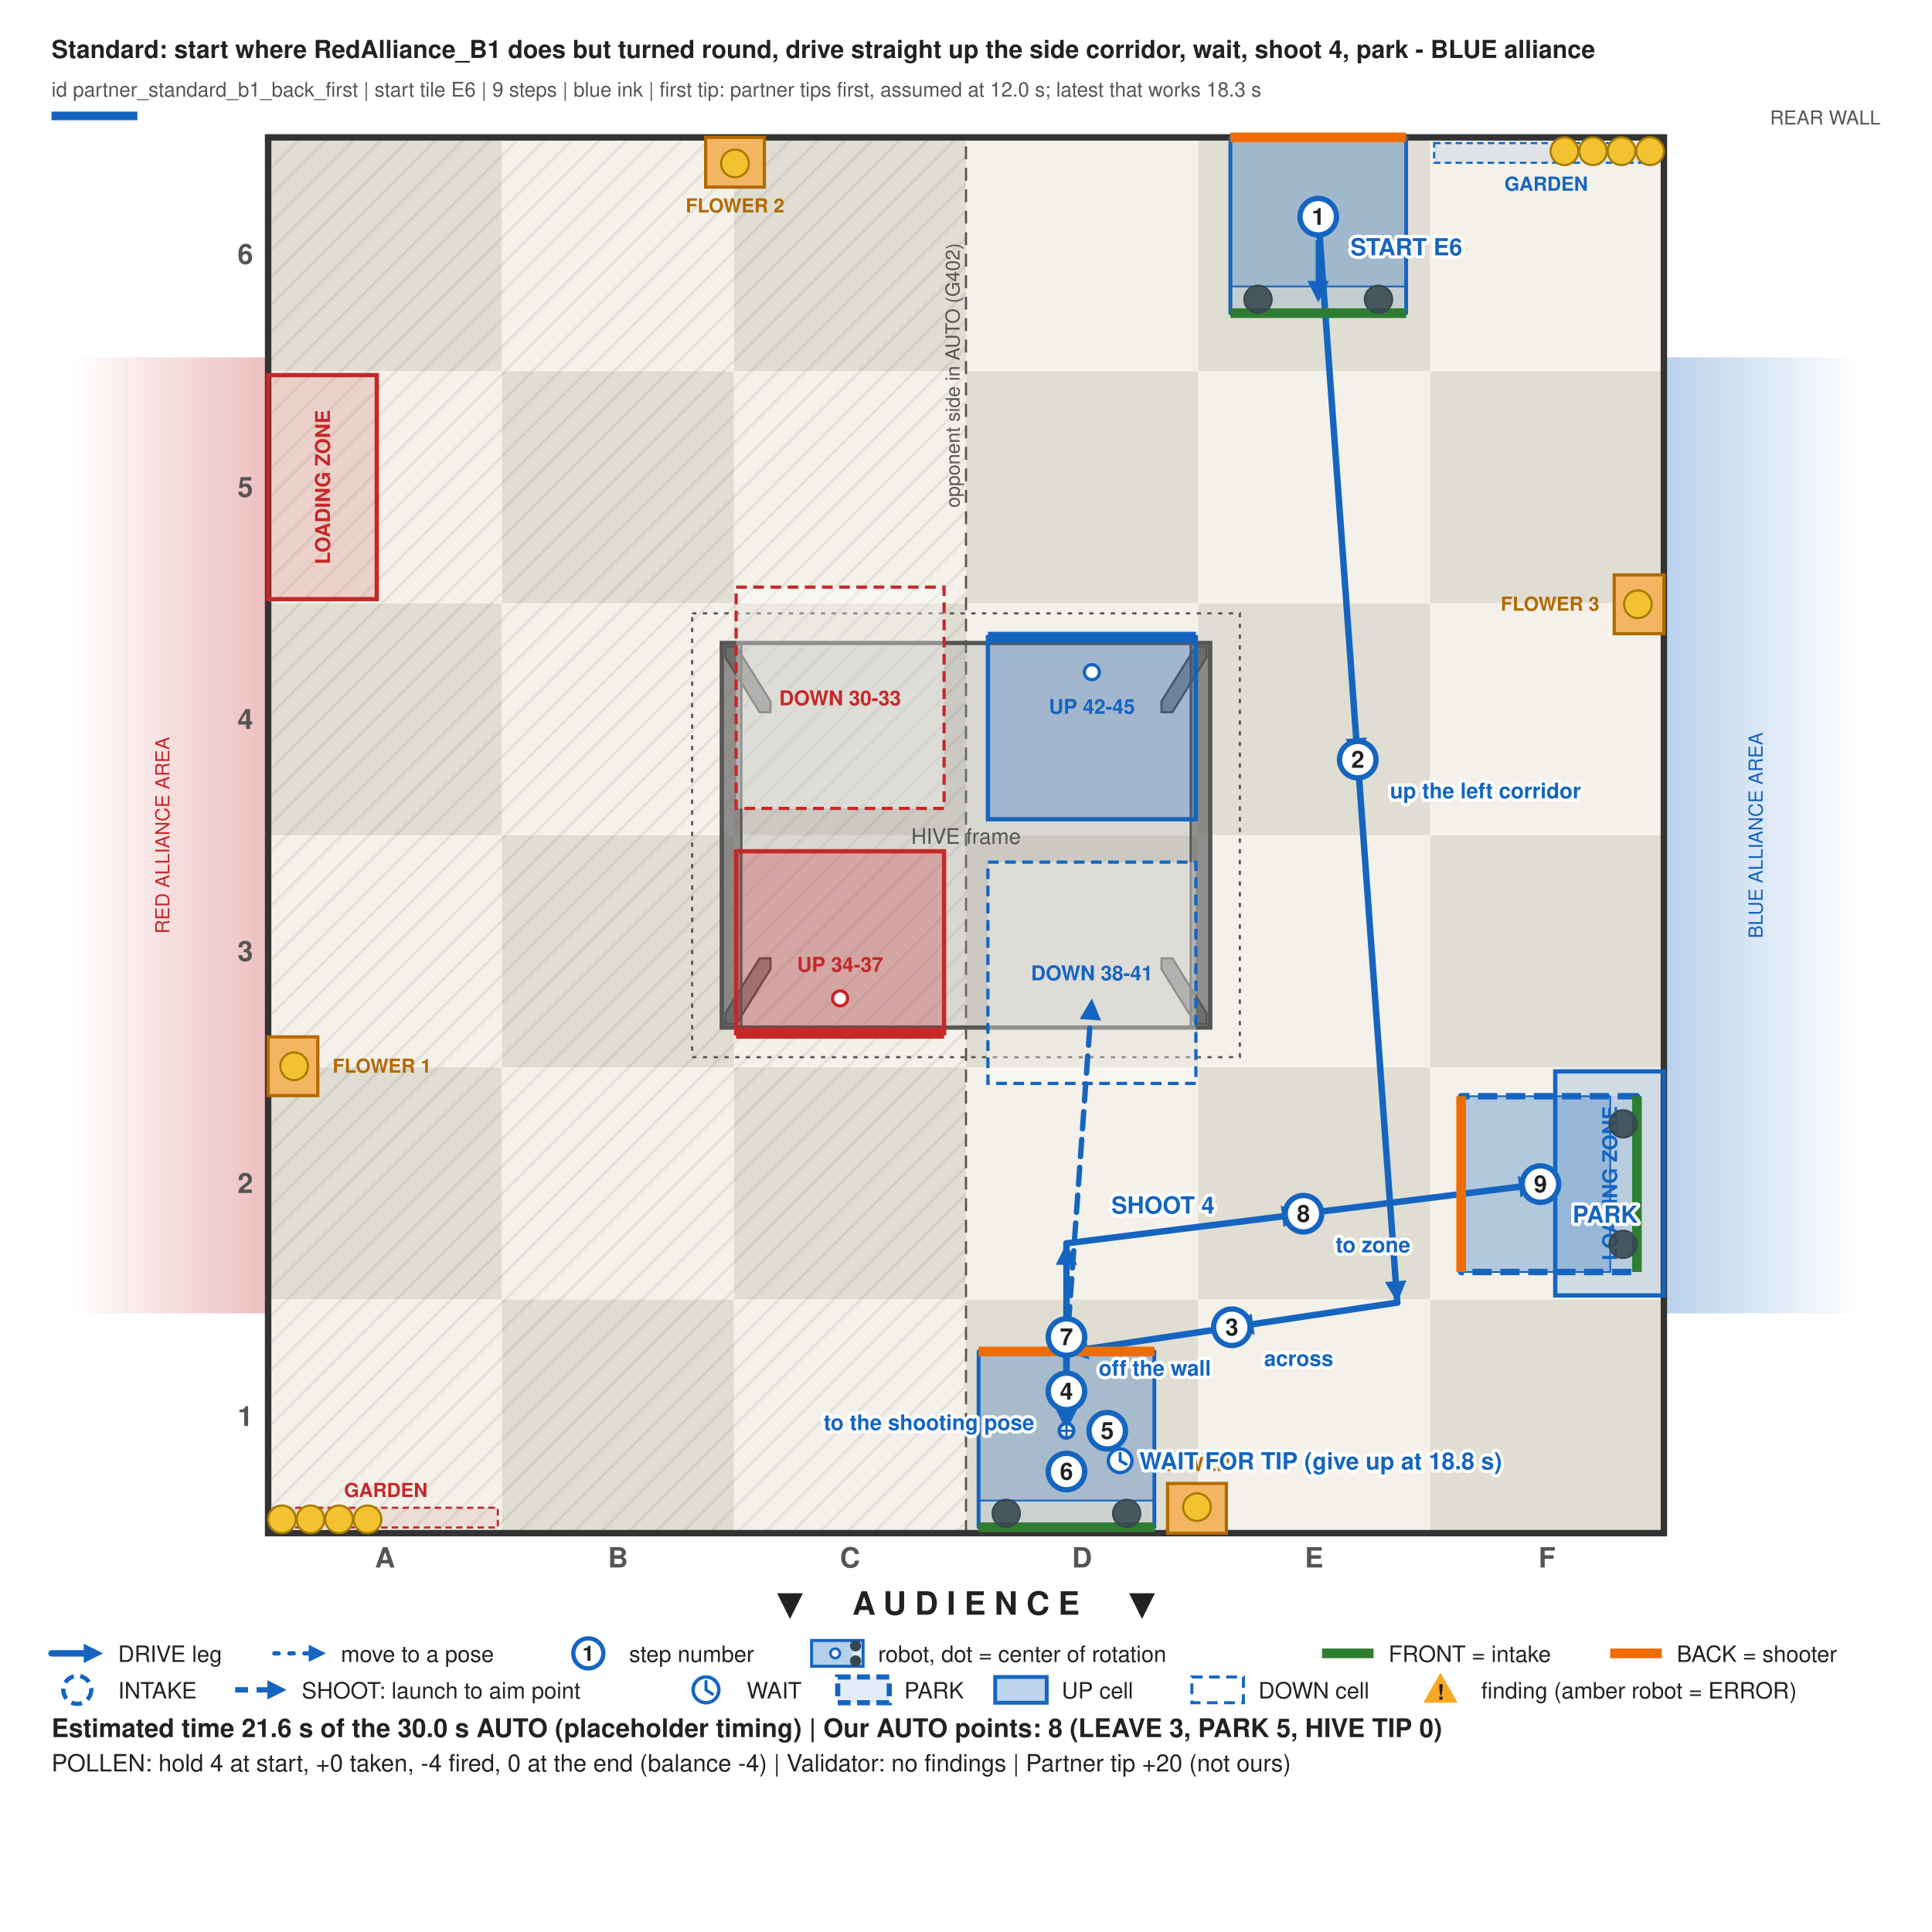
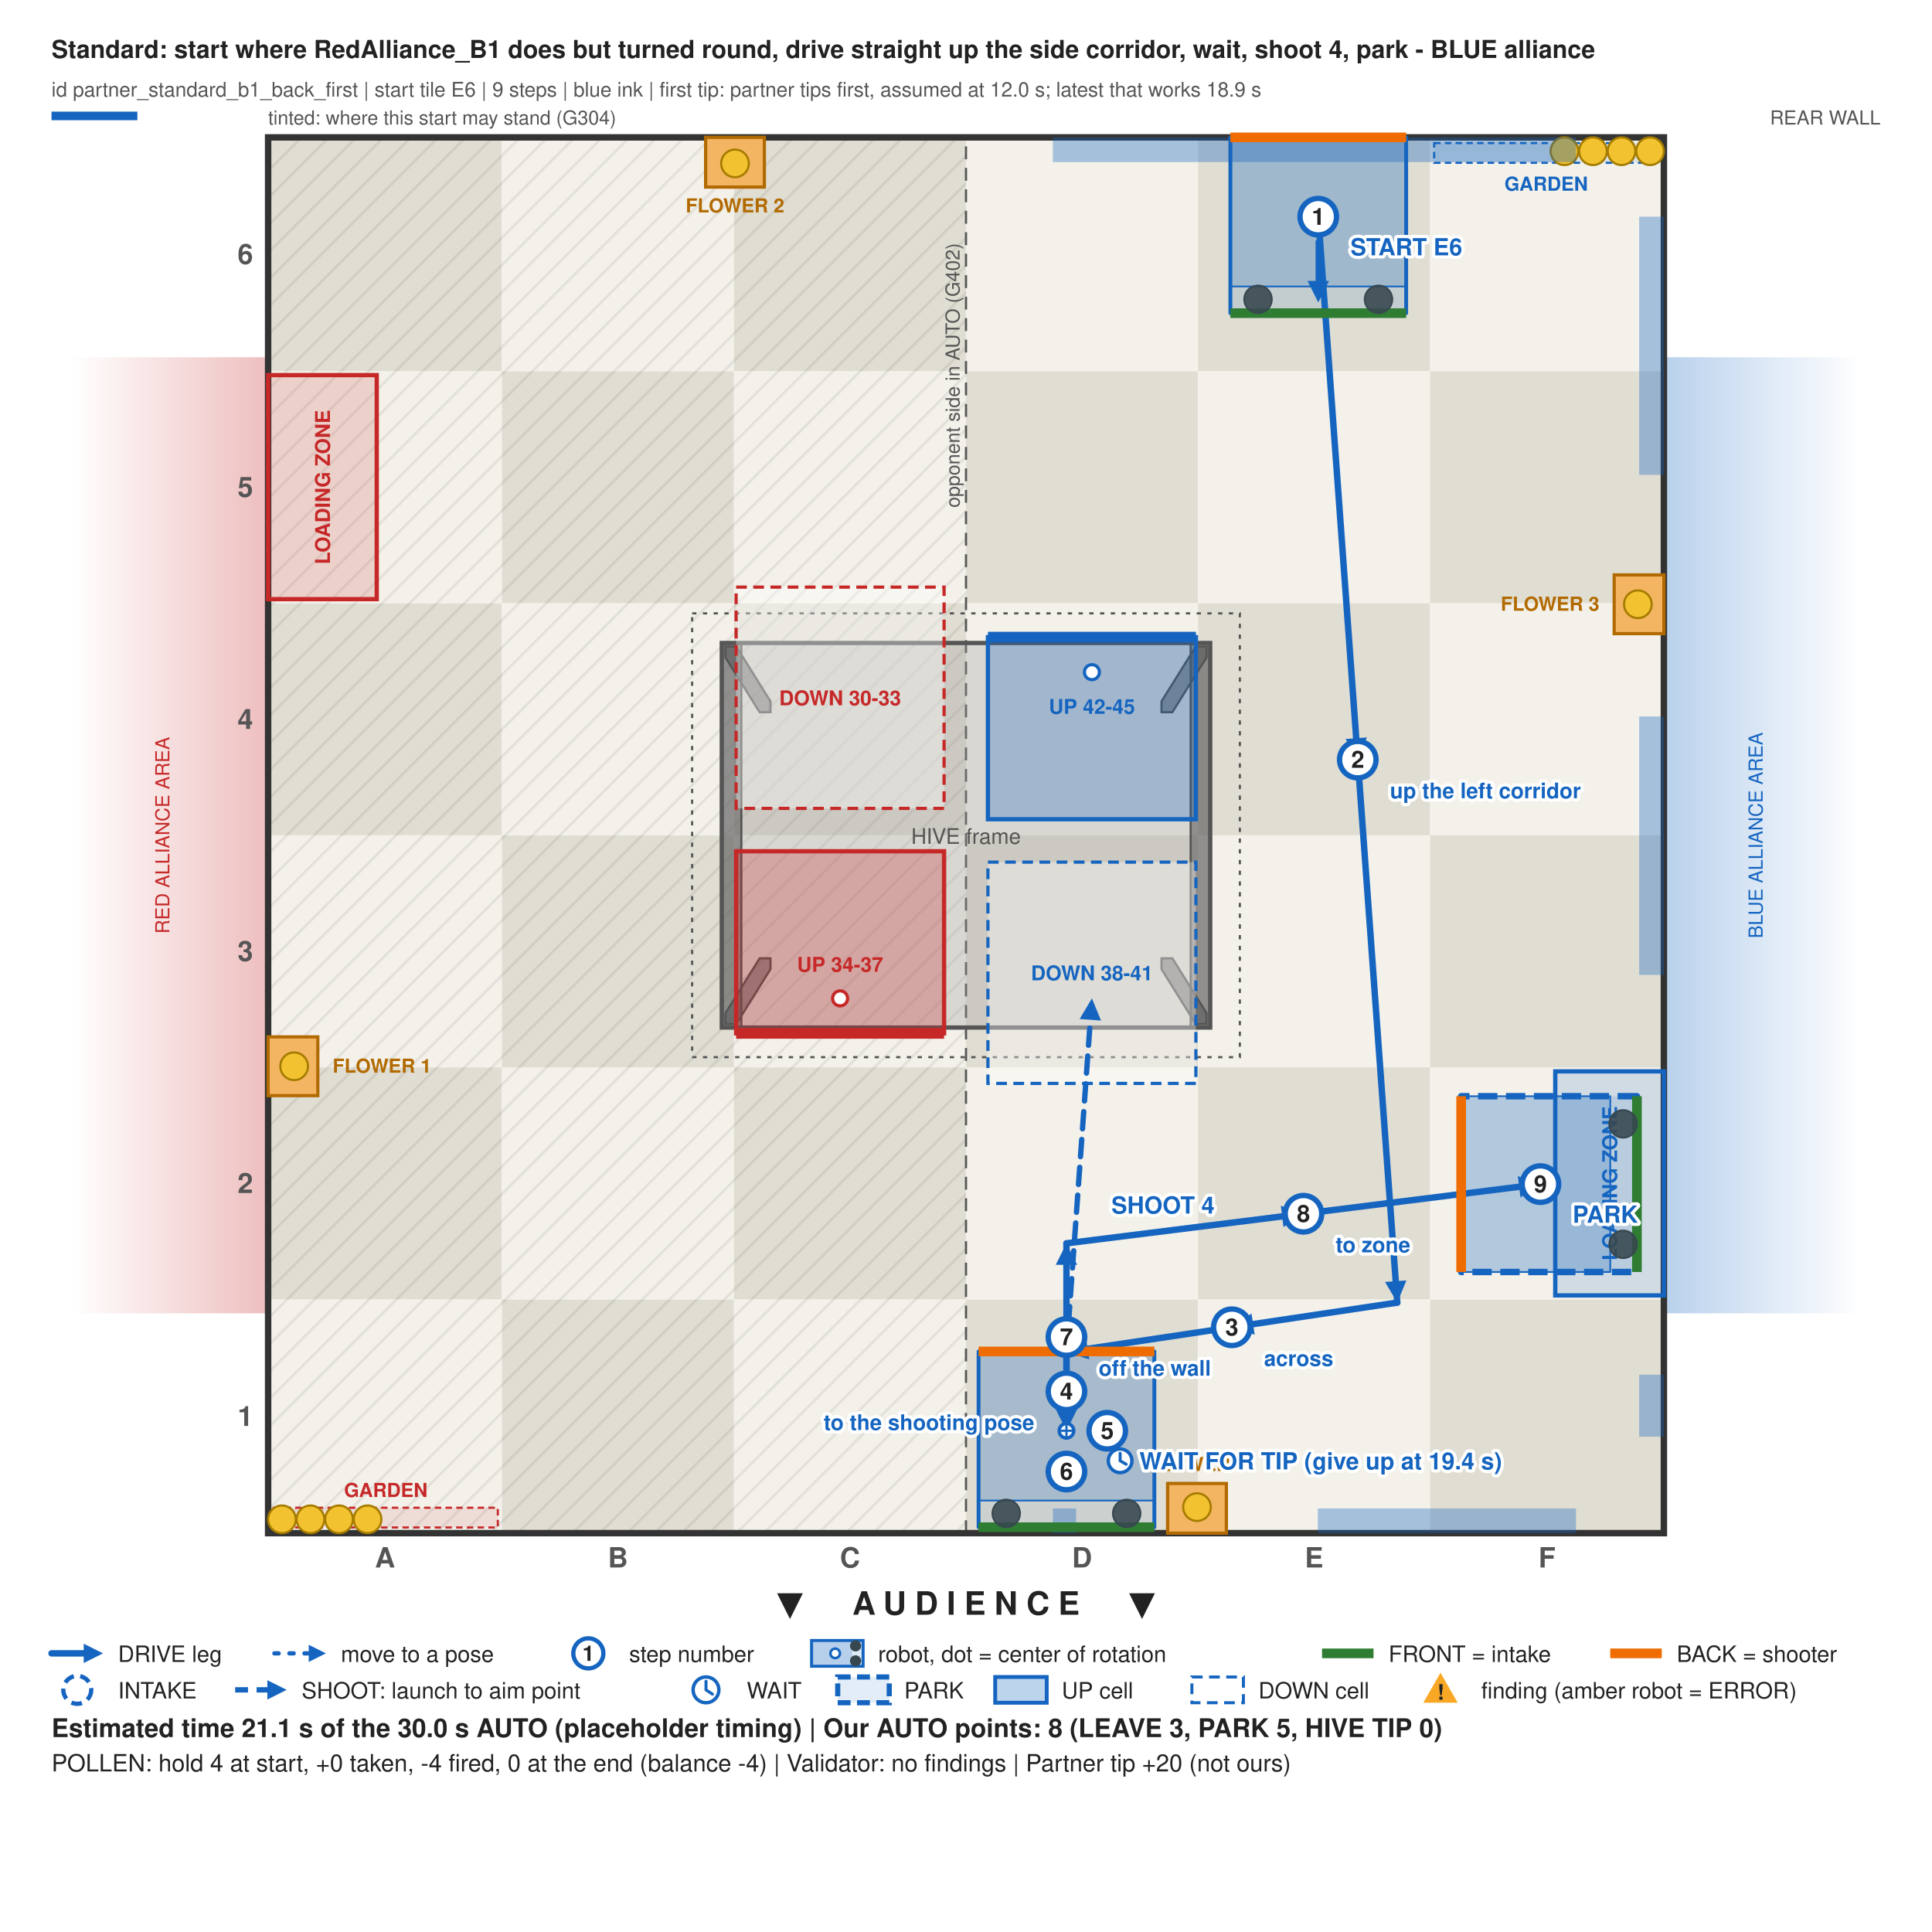
<svg xmlns="http://www.w3.org/2000/svg" viewBox="0 0 900 900" width="900" height="900" role="img" aria-labelledby="svg-title svg-desc" font-family="Helvetica, Arial, sans-serif">
  <defs>
    <linearGradient id="area-red" x1="1" y1="0" x2="0" y2="0">
      <stop offset="0" stop-color="#c62828" stop-opacity="0.30" />
      <stop offset="1" stop-color="#c62828" stop-opacity="0" />
    </linearGradient>
    <linearGradient id="area-blue" x1="0" y1="0" x2="1" y2="0">
      <stop offset="0" stop-color="#1565c0" stop-opacity="0.30" />
      <stop offset="1" stop-color="#1565c0" stop-opacity="0" />
    </linearGradient>
    <pattern id="opponent-hatch" width="9" height="9" patternUnits="userSpaceOnUse" patternTransform="rotate(45)">
      <line x1="0" y1="0" x2="0" y2="9" stroke="#000000" stroke-opacity="0.07" stroke-width="2.5" />
    </pattern>
  </defs>
  <rect id="background" x="0" y="0" width="900" height="900" fill="#ffffff" />
  <text id="title" x="24" y="27" font-size="11.53" font-weight="bold" fill="#222222">Standard: start where RedAlliance_B1 does but turned round, drive straight up the side corridor, wait, shoot 4, park - BLUE alliance</text>
-   <text id="subtitle" x="24" y="45" font-size="9.4" fill="#555555">id partner_standard_b1_back_first  |  start tile E6  |  9 steps  |  blue ink  |  first tip: partner tips first, assumed at 12.0 s; latest that works 18.3 s</text>
+   <text id="subtitle" x="24" y="45" font-size="9.4" fill="#555555">id partner_standard_b1_back_first  |  start tile E6  |  9 steps  |  blue ink  |  first tip: partner tips first, assumed at 12.0 s; latest that works 18.9 s</text>
  <rect x="24" y="52" width="40" height="4" fill="#1565c0" />
  <g id="field">
    <rect class="alliance-area" data-alliance="RED" x="32.9" y="166.43" width="92" height="445.37" fill="url(#area-red)" />
    <rect class="alliance-area" data-alliance="BLUE" x="775.1" y="166.43" width="92" height="445.37" fill="url(#area-blue)" />
    <text x="78.9" y="389.12" font-size="9" fill="#c62828" text-anchor="middle" transform="rotate(-90 78.9 389.12)">RED ALLIANCE AREA</text>
    <text x="821.1" y="389.12" font-size="9" fill="#1565c0" text-anchor="middle" transform="rotate(-90 821.1 389.12)">BLUE ALLIANCE AREA</text>
    <rect class="tile" data-tile="A1" x="124.9" y="605.3" width="108.9" height="108.9" fill="#f3f1ea" />
    <rect class="tile" data-tile="A2" x="124.9" y="497.2" width="108.9" height="108.1" fill="#e0ddd2" />
    <rect class="tile" data-tile="A3" x="124.9" y="389.1" width="108.9" height="108.1" fill="#f3f1ea" />
    <rect class="tile" data-tile="A4" x="124.9" y="281" width="108.9" height="108.1" fill="#e0ddd2" />
    <rect class="tile" data-tile="A5" x="124.9" y="172.9" width="108.9" height="108.1" fill="#f3f1ea" />
    <rect class="tile" data-tile="A6" x="124.9" y="64" width="108.9" height="108.9" fill="#e0ddd2" />
    <rect class="tile" data-tile="B1" x="233.8" y="605.3" width="108.1" height="108.9" fill="#e0ddd2" />
    <rect class="tile" data-tile="B2" x="233.8" y="497.2" width="108.1" height="108.1" fill="#f3f1ea" />
    <rect class="tile" data-tile="B3" x="233.8" y="389.1" width="108.1" height="108.1" fill="#e0ddd2" />
    <rect class="tile" data-tile="B4" x="233.8" y="281" width="108.1" height="108.1" fill="#f3f1ea" />
    <rect class="tile" data-tile="B5" x="233.8" y="172.9" width="108.1" height="108.1" fill="#e0ddd2" />
    <rect class="tile" data-tile="B6" x="233.8" y="64" width="108.1" height="108.9" fill="#f3f1ea" />
    <rect class="tile" data-tile="C1" x="341.9" y="605.3" width="108.1" height="108.9" fill="#f3f1ea" />
    <rect class="tile" data-tile="C2" x="341.9" y="497.2" width="108.1" height="108.1" fill="#e0ddd2" />
    <rect class="tile" data-tile="C3" x="341.9" y="389.1" width="108.1" height="108.1" fill="#f3f1ea" />
    <rect class="tile" data-tile="C4" x="341.9" y="281" width="108.1" height="108.1" fill="#e0ddd2" />
    <rect class="tile" data-tile="C5" x="341.9" y="172.9" width="108.1" height="108.1" fill="#f3f1ea" />
    <rect class="tile" data-tile="C6" x="341.9" y="64" width="108.1" height="108.9" fill="#e0ddd2" />
    <rect class="tile" data-tile="D1" x="450" y="605.3" width="108.1" height="108.9" fill="#e0ddd2" />
    <rect class="tile" data-tile="D2" x="450" y="497.2" width="108.1" height="108.1" fill="#f3f1ea" />
    <rect class="tile" data-tile="D3" x="450" y="389.1" width="108.1" height="108.1" fill="#e0ddd2" />
    <rect class="tile" data-tile="D4" x="450" y="281" width="108.1" height="108.1" fill="#f3f1ea" />
    <rect class="tile" data-tile="D5" x="450" y="172.9" width="108.1" height="108.1" fill="#e0ddd2" />
    <rect class="tile" data-tile="D6" x="450" y="64" width="108.1" height="108.9" fill="#f3f1ea" />
    <rect class="tile" data-tile="E1" x="558.1" y="605.3" width="108.1" height="108.9" fill="#f3f1ea" />
    <rect class="tile" data-tile="E2" x="558.1" y="497.2" width="108.1" height="108.1" fill="#e0ddd2" />
    <rect class="tile" data-tile="E3" x="558.1" y="389.1" width="108.1" height="108.1" fill="#f3f1ea" />
    <rect class="tile" data-tile="E4" x="558.1" y="281" width="108.1" height="108.1" fill="#e0ddd2" />
    <rect class="tile" data-tile="E5" x="558.1" y="172.9" width="108.1" height="108.1" fill="#f3f1ea" />
    <rect class="tile" data-tile="E6" x="558.1" y="64" width="108.1" height="108.9" fill="#e0ddd2" />
    <rect class="tile" data-tile="F1" x="666.2" y="605.3" width="108.9" height="108.9" fill="#e0ddd2" />
    <rect class="tile" data-tile="F2" x="666.2" y="497.2" width="108.9" height="108.1" fill="#f3f1ea" />
    <rect class="tile" data-tile="F3" x="666.2" y="389.1" width="108.9" height="108.1" fill="#e0ddd2" />
    <rect class="tile" data-tile="F4" x="666.2" y="281" width="108.9" height="108.1" fill="#f3f1ea" />
    <rect class="tile" data-tile="F5" x="666.2" y="172.9" width="108.9" height="108.1" fill="#e0ddd2" />
    <rect class="tile" data-tile="F6" x="666.2" y="64" width="108.9" height="108.9" fill="#f3f1ea" />
    <rect id="opponent-side" x="124.9" y="64" width="325.1" height="650.2" fill="url(#opponent-hatch)" />
    <line id="side-line" x1="450" y1="714.2" x2="450" y2="64" stroke="#555555" stroke-width="1" stroke-dasharray="6 4" />
    <text id="opponent-label" x="447" y="174.86" font-size="9" fill="#555555" text-anchor="middle" transform="rotate(-90 447 174.86)">opponent side in AUTO (G402)</text>
    <text class="tile-label" x="179.35" y="730.2" font-size="13" font-weight="bold" text-anchor="middle" fill="#555555">A</text>
    <text class="tile-label" x="287.85" y="730.2" font-size="13" font-weight="bold" text-anchor="middle" fill="#555555">B</text>
    <text class="tile-label" x="395.95" y="730.2" font-size="13" font-weight="bold" text-anchor="middle" fill="#555555">C</text>
    <text class="tile-label" x="504.05" y="730.2" font-size="13" font-weight="bold" text-anchor="middle" fill="#555555">D</text>
    <text class="tile-label" x="612.15" y="730.2" font-size="13" font-weight="bold" text-anchor="middle" fill="#555555">E</text>
    <text class="tile-label" x="720.65" y="730.2" font-size="13" font-weight="bold" text-anchor="middle" fill="#555555">F</text>
    <text class="tile-label" x="117.9" y="664.25" font-size="13" font-weight="bold" text-anchor="end" fill="#555555">1</text>
    <text class="tile-label" x="117.9" y="555.75" font-size="13" font-weight="bold" text-anchor="end" fill="#555555">2</text>
    <text class="tile-label" x="117.9" y="447.65" font-size="13" font-weight="bold" text-anchor="end" fill="#555555">3</text>
    <text class="tile-label" x="117.9" y="339.55" font-size="13" font-weight="bold" text-anchor="end" fill="#555555">4</text>
    <text class="tile-label" x="117.9" y="231.45" font-size="13" font-weight="bold" text-anchor="end" fill="#555555">5</text>
    <text class="tile-label" x="117.9" y="122.95" font-size="13" font-weight="bold" text-anchor="end" fill="#555555">6</text>
    <rect id="field-border" x="124.9" y="64" width="650.2" height="650.2" fill="none" stroke="#333333" stroke-width="3" />
  </g>
  <g id="structures">
    <rect id="hive-frame" x="336.23" y="299.53" width="227.54" height="179.14" fill="#9a9a9a" fill-opacity="0.30" stroke="#555555" stroke-width="2" />
    <rect id="hive-keepout" x="322.43" y="285.73" width="255.14" height="206.74" fill="none" stroke="#555555" stroke-width="1" stroke-dasharray="2 3" />
    <g id="hive-solid">
      <polygon class="hive-foot" points="336.23,478.67 345.35,478.67 345.35,299.53 336.23,299.53" fill="#555555" fill-opacity="0.55" stroke="#555555" stroke-width="1" />
      <polygon class="hive-foot" points="554.65,478.67 563.77,478.67 563.77,299.53 554.65,299.53" fill="#555555" fill-opacity="0.55" stroke="#555555" stroke-width="1" />
      <polygon class="hive-foot" points="337.94,477.01 343,477.01 358.92,451.48 358.92,446.42 353.86,446.42 337.94,471.95" fill="#555555" fill-opacity="0.55" stroke="#555555" stroke-width="1" />
      <polygon class="hive-foot" points="337.94,306.25 353.86,331.78 358.92,331.78 358.92,326.72 343,301.19 337.94,301.19" fill="#555555" fill-opacity="0.55" stroke="#555555" stroke-width="1" />
      <polygon class="hive-foot" points="541.08,451.48 557,477.01 562.06,477.01 562.06,471.95 546.14,446.42 541.08,446.42" fill="#555555" fill-opacity="0.55" stroke="#555555" stroke-width="1" />
      <polygon class="hive-foot" points="541.08,331.78 546.14,331.78 562.06,306.25 562.06,301.19 557,301.19 541.08,326.72" fill="#555555" fill-opacity="0.55" stroke="#555555" stroke-width="1" />
    </g>
    <text x="450" y="393.1" font-size="10" fill="#555555" text-anchor="middle">HIVE frame</text>
    <g class="hive" data-alliance="RED">
      <g class="cell cell-down" data-alliance="RED" data-side="REAR">
        <rect x="342.91" y="273.5" width="96.88" height="103.09" fill="#ffffff" fill-opacity="0.35" stroke="#c62828" stroke-width="1.5" stroke-dasharray="5 3" />
        <text x="391.35" y="328.55" font-size="9.5" font-weight="bold" fill="#c62828" text-anchor="middle">DOWN 30-33</text>
      </g>
      <g class="cell cell-up" data-alliance="RED" data-side="AUDIENCE">
        <rect x="342.91" y="396.55" width="96.88" height="84.82" fill="#c62828" fill-opacity="0.28" stroke="#c62828" stroke-width="2" />
        <line class="cell-opening" x1="342.91" y1="481.38" x2="439.79" y2="481.38" stroke="#c62828" stroke-width="5" />
        <circle class="aim-point" cx="391.35" cy="465.08" r="3.5" fill="#ffffff" stroke="#c62828" stroke-width="1.5" />
        <text x="391.35" y="452.68" font-size="9.5" font-weight="bold" fill="#c62828" text-anchor="middle">UP 34-37</text>
      </g>
    </g>
    <g class="hive" data-alliance="BLUE">
      <g class="cell cell-down" data-alliance="BLUE" data-side="AUDIENCE">
        <rect x="460.21" y="401.61" width="96.88" height="103.09" fill="#ffffff" fill-opacity="0.35" stroke="#1565c0" stroke-width="1.5" stroke-dasharray="5 3" />
        <text x="508.65" y="456.66" font-size="9.5" font-weight="bold" fill="#1565c0" text-anchor="middle">DOWN 38-41</text>
      </g>
      <g class="cell cell-up" data-alliance="BLUE" data-side="REAR">
        <rect x="460.21" y="296.82" width="96.88" height="84.82" fill="#1565c0" fill-opacity="0.28" stroke="#1565c0" stroke-width="2" />
        <line class="cell-opening" x1="460.21" y1="296.82" x2="557.09" y2="296.82" stroke="#1565c0" stroke-width="5" />
        <circle class="aim-point" cx="508.65" cy="313.12" r="3.5" fill="#ffffff" stroke="#1565c0" stroke-width="1.5" />
        <text x="508.65" y="332.52" font-size="9.5" font-weight="bold" fill="#1565c0" text-anchor="middle">UP 42-45</text>
      </g>
    </g>
    <g class="flower" data-flower="1">
      <rect x="124.9" y="483.02" width="23.15" height="27.37" fill="#f3b562" stroke="#b26a00" stroke-width="1.5" />
      <circle cx="137.02" cy="496.71" r="6.44" fill="#f2c230" stroke="#a67c00" stroke-width="1" />
      <text x="154.95" y="499.71" font-size="9" fill="#b26a00" font-weight="bold" text-anchor="start">FLOWER 1</text>
    </g>
    <g class="flower" data-flower="2">
      <rect x="328.71" y="64" width="27.37" height="23.15" fill="#f3b562" stroke="#b26a00" stroke-width="1.5" />
      <circle cx="342.39" cy="76.12" r="6.44" fill="#f2c230" stroke="#a67c00" stroke-width="1" />
      <text x="342.39" y="98.95" font-size="9" fill="#b26a00" font-weight="bold" text-anchor="middle">FLOWER 2</text>
    </g>
    <g class="flower" data-flower="3">
      <rect x="751.95" y="267.81" width="23.15" height="27.37" fill="#f3b562" stroke="#b26a00" stroke-width="1.5" />
      <circle cx="762.98" cy="281.49" r="6.44" fill="#f2c230" stroke="#a67c00" stroke-width="1" />
      <text x="745.05" y="284.49" font-size="9" fill="#b26a00" font-weight="bold" text-anchor="end">FLOWER 3</text>
    </g>
    <g class="flower" data-flower="4">
      <rect x="543.92" y="691.05" width="27.37" height="23.15" fill="#f3b562" stroke="#b26a00" stroke-width="1.5" />
      <circle cx="557.61" cy="702.08" r="6.44" fill="#f2c230" stroke="#a67c00" stroke-width="1" />
      <text x="557.61" y="685.25" font-size="9" fill="#b26a00" font-weight="bold" text-anchor="middle">FLOWER 4</text>
    </g>
    <g class="garden" data-alliance="RED">
      <rect x="127.54" y="702.36" width="104.37" height="9.2" fill="#c62828" fill-opacity="0.10" stroke="#c62828" stroke-width="1" stroke-dasharray="3 2" />
      <circle class="pollen" cx="131.34" cy="707.76" r="6.44" fill="#f2c230" stroke="#a67c00" stroke-width="1" />
      <circle class="pollen" cx="144.63" cy="707.76" r="6.44" fill="#f2c230" stroke="#a67c00" stroke-width="1" />
      <circle class="pollen" cx="157.93" cy="707.76" r="6.44" fill="#f2c230" stroke="#a67c00" stroke-width="1" />
      <circle class="pollen" cx="171.22" cy="707.76" r="6.44" fill="#f2c230" stroke="#a67c00" stroke-width="1" />
      <text x="179.73" y="697.36" font-size="9" fill="#c62828" text-anchor="middle" font-weight="bold">GARDEN</text>
    </g>
    <g class="loading-zone" data-alliance="RED">
      <rect x="124.9" y="174.74" width="50.6" height="104.37" fill="#c62828" fill-opacity="0.16" stroke="#c62828" stroke-width="2" />
      <text x="150.2" y="230.43" font-size="9.5" font-weight="bold" fill="#c62828" text-anchor="middle" transform="rotate(-90 150.2 226.93)">LOADING ZONE</text>
    </g>
    <g class="garden" data-alliance="BLUE">
      <rect x="668.09" y="66.64" width="104.37" height="9.2" fill="#1565c0" fill-opacity="0.10" stroke="#1565c0" stroke-width="1" stroke-dasharray="3 2" />
      <circle class="pollen" cx="768.66" cy="70.44" r="6.44" fill="#f2c230" stroke="#a67c00" stroke-width="1" />
      <circle class="pollen" cx="755.37" cy="70.44" r="6.44" fill="#f2c230" stroke="#a67c00" stroke-width="1" />
      <circle class="pollen" cx="742.07" cy="70.44" r="6.44" fill="#f2c230" stroke="#a67c00" stroke-width="1" />
      <circle class="pollen" cx="728.78" cy="70.44" r="6.44" fill="#f2c230" stroke="#a67c00" stroke-width="1" />
      <text x="720.27" y="88.84" font-size="9" fill="#1565c0" text-anchor="middle" font-weight="bold">GARDEN</text>
    </g>
    <g class="loading-zone" data-alliance="BLUE">
      <rect x="724.5" y="499.09" width="50.6" height="104.37" fill="#1565c0" fill-opacity="0.16" stroke="#1565c0" stroke-width="2" />
      <text x="749.8" y="554.77" font-size="9.5" font-weight="bold" fill="#1565c0" text-anchor="middle" transform="rotate(-90 749.8 551.27)">LOADING ZONE</text>
    </g>
    <text id="audience-label" x="450" y="752.2" font-size="15" font-weight="bold" letter-spacing="4" text-anchor="middle" fill="#222222">AUDIENCE</text>
    <polygon class="compass-arrow" points="362,742.2 374,742.2 368,754.2" fill="#222222" />
    <polygon class="compass-arrow" points="526,742.2 538,742.2 532,754.2" fill="#222222" />
    <text x="876" y="58" font-size="9" fill="#555555" text-anchor="end">REAR WALL</text>
  </g>
+   <g id="start-bands" data-heading="-90">
+     <rect class="start-band" data-wall="BLUE" data-from="9.77" data-to="16.04" x="763.6" y="640.4" width="11.5" height="28.86" fill="#1565c0" fill-opacity="0.35" />
+     <rect class="start-band" data-wall="BLUE" data-from="56.53" data-to="82.7" x="763.6" y="333.77" width="11.5" height="120.37" fill="#1565c0" fill-opacity="0.35" />
+     <rect class="start-band" data-wall="BLUE" data-from="107.17" data-to="133.32" x="763.6" y="100.94" width="11.5" height="120.27" fill="#1565c0" fill-opacity="0.35" />
+     <rect class="start-band" data-wall="AUDIENCE" data-from="79.47" data-to="81.83" x="490.48" y="702.7" width="10.85" height="11.5" fill="#1565c0" fill-opacity="0.35" />
+     <rect class="start-band" data-wall="AUDIENCE" data-from="106.3" data-to="132.45" x="613.89" y="702.7" width="120.27" height="11.5" fill="#1565c0" fill-opacity="0.35" />
+     <rect class="start-band" data-wall="REAR" data-from="79.47" data-to="132.45" x="490.48" y="64" width="243.68" height="11.5" fill="#1565c0" fill-opacity="0.35" />
+     <text class="start-band-label" x="124.9" y="58" font-size="9" fill="#555555">tinted: where this start may stand (G304)</text>
+   </g>
  <g id="route" data-ink="#1565c0" data-alliance="BLUE" data-route="partner_standard_b1_back_first">
    <g class="drive-leg" data-step="2" data-mode="CONSTANT">
      <path class="leg" d="M 614.1 100.94 L 650.9 606.8" fill="none" stroke="#1565c0" stroke-width="3" stroke-linecap="round" stroke-linejoin="round" />
      <polygon class="arrowhead" points="632.5,353.87 626.79,344.26 636.76,343.53" fill="#1565c0" />
      <polygon class="arrowhead" points="650.9,606.8 645.19,597.19 655.16,596.46" fill="#1565c0" />
    </g>
    <g class="drive-leg" data-step="3" data-mode="CONSTANT">
      <path class="leg" d="M 650.9 606.8 L 496.8 629.8" fill="none" stroke="#1565c0" stroke-width="3" stroke-linecap="round" stroke-linejoin="round" />
      <polygon class="arrowhead" points="573.85,618.3 583,611.88 584.48,621.77" fill="#1565c0" />
      <polygon class="arrowhead" points="496.8,629.8 505.95,623.38 507.43,633.27" fill="#1565c0" />
    </g>
    <g class="drive-leg" data-step="4" data-mode="CONSTANT">
      <path class="leg" d="M 496.8 629.8 L 496.8 666.5" fill="none" stroke="#1565c0" stroke-width="3" stroke-linecap="round" stroke-linejoin="round" />
      <polygon class="arrowhead" points="496.8,666.5 491.8,656.5 501.8,656.5" fill="#1565c0" />
    </g>
    <g class="drive-leg" data-step="7" data-mode="CONSTANT">
      <path class="leg" d="M 496.8 666.5 L 496.8 579.2" fill="none" stroke="#1565c0" stroke-width="3" stroke-linecap="round" stroke-linejoin="round" />
      <polygon class="arrowhead" points="496.8,579.2 501.8,589.2 491.8,589.2" fill="#1565c0" />
    </g>
    <g class="drive-leg" data-step="8" data-mode="LINEAR">
      <path class="leg" d="M 496.8 579.2 L 717.6 551.6" fill="none" stroke="#1565c0" stroke-width="3" stroke-linecap="round" stroke-linejoin="round" />
      <polygon class="arrowhead" points="607.2,565.4 597.9,571.6 596.66,561.68" fill="#1565c0" />
      <polygon class="arrowhead" points="717.6,551.6 708.3,557.8 707.06,547.88" fill="#1565c0" />
    </g>
    <g id="start-footprint" class="footprint start" data-step="1">
      <polygon class="outline" points="655.04,145.88 655.04,64 573.16,64 573.16,145.88" fill="#1565c0" fill-opacity="0.14" stroke="#1565c0" stroke-width="1.8" stroke-linejoin="round" />
      <polygon class="chassis" points="655.04,133.46 655.04,64 573.16,64 573.16,133.46" fill="#1565c0" fill-opacity="0.2" stroke="#1565c0" stroke-width="0.8" stroke-linejoin="round" />
      <line class="front-edge" x1="655.04" y1="145.88" x2="573.16" y2="145.88" stroke="#2e7d32" stroke-width="4.5" />
      <line class="back-edge" x1="655.04" y1="64" x2="573.16" y2="64" stroke="#ef6c00" stroke-width="4.5" />
      <circle class="wheel" data-wheel="LEFT" cx="642.16" cy="139.44" r="6.44" fill="#37474f" fill-opacity="0.88" stroke="#37474f" stroke-width="0.8" />
      <circle class="wheel" data-wheel="RIGHT" cx="586.04" cy="139.44" r="6.44" fill="#37474f" fill-opacity="0.88" stroke="#37474f" stroke-width="0.8" />
      <g class="pose-point" data-x="106.35" data-y="133.32">
        <circle cx="614.1" cy="100.94" r="3.4" fill="#ffffff" fill-opacity="0.92" stroke="#1565c0" stroke-width="1.6" />
        <line x1="610.7" y1="100.94" x2="617.5" y2="100.94" stroke="#1565c0" stroke-width="1" />
        <line x1="614.1" y1="97.54" x2="614.1" y2="104.34" stroke="#1565c0" stroke-width="1" />
      </g>
      <line class="heading-arrow" x1="614.1" y1="111.94" x2="614.1" y2="132.88" stroke="#1565c0" stroke-width="2.5" />
      <polygon class="arrowhead" points="614.1,140.88 609.1,130.88 619.1,130.88" fill="#1565c0" />
    </g>
    <g class="shoot-pose" data-step="6" data-nominal="false">
      <polygon class="outline" points="537.74,711.44 537.74,629.56 455.86,629.56 455.86,711.44" fill="#1565c0" fill-opacity="0.1" stroke="#1565c0" stroke-width="1.8" stroke-linejoin="round" />
      <polygon class="chassis" points="537.74,699.02 537.74,629.56 455.86,629.56 455.86,699.02" fill="#1565c0" fill-opacity="0.2" stroke="#1565c0" stroke-width="0.8" stroke-linejoin="round" />
      <line class="front-edge" x1="537.74" y1="711.44" x2="455.86" y2="711.44" stroke="#2e7d32" stroke-width="4.5" />
      <line class="back-edge" x1="537.74" y1="629.56" x2="455.86" y2="629.56" stroke="#ef6c00" stroke-width="4.5" />
      <circle class="wheel" data-wheel="LEFT" cx="524.86" cy="705" r="6.44" fill="#37474f" fill-opacity="0.88" stroke="#37474f" stroke-width="0.8" />
      <circle class="wheel" data-wheel="RIGHT" cx="468.74" cy="705" r="6.44" fill="#37474f" fill-opacity="0.88" stroke="#37474f" stroke-width="0.8" />
      <g class="pose-point" data-x="80.85" data-y="10.37">
        <circle cx="496.8" cy="666.5" r="3.4" fill="#ffffff" fill-opacity="0.92" stroke="#1565c0" stroke-width="1.6" />
        <line x1="493.4" y1="666.5" x2="500.2" y2="666.5" stroke="#1565c0" stroke-width="1" />
        <line x1="496.8" y1="663.1" x2="496.8" y2="669.9" stroke="#1565c0" stroke-width="1" />
      </g>
      <line class="shot" x1="496.8" y1="629.56" x2="508" y2="474.06" stroke="#1565c0" stroke-width="2.5" stroke-dasharray="8 5" stroke-linecap="round" />
      <polygon class="arrowhead" points="508.65,465.08 512.92,475.42 502.94,474.7" fill="#1565c0" />
    </g>
    <g class="park-outline" data-step="9">
      <polygon class="outline" points="762.54,510.66 680.66,510.66 680.66,592.54 762.54,592.54" fill="#1565c0" fill-opacity="0.12" stroke="#1565c0" stroke-width="3" stroke-dasharray="9 4" stroke-linejoin="round" />
      <polygon class="chassis" points="750.12,510.66 680.66,510.66 680.66,592.54 750.12,592.54" fill="#1565c0" fill-opacity="0.2" stroke="#1565c0" stroke-width="0.8" stroke-linejoin="round" />
      <line class="front-edge" x1="762.54" y1="510.66" x2="762.54" y2="592.54" stroke="#2e7d32" stroke-width="4.5" />
      <line class="back-edge" x1="680.66" y1="510.66" x2="680.66" y2="592.54" stroke="#ef6c00" stroke-width="4.5" />
      <circle class="wheel" data-wheel="LEFT" cx="756.1" cy="523.54" r="6.44" fill="#37474f" fill-opacity="0.88" stroke="#37474f" stroke-width="0.8" />
      <circle class="wheel" data-wheel="RIGHT" cx="756.1" cy="579.66" r="6.44" fill="#37474f" fill-opacity="0.88" stroke="#37474f" stroke-width="0.8" />
      <g class="pose-point" data-x="128.85" data-y="35.35">
        <circle cx="717.6" cy="551.6" r="3.4" fill="#ffffff" fill-opacity="0.92" stroke="#1565c0" stroke-width="1.6" />
        <line x1="714.2" y1="551.6" x2="721" y2="551.6" stroke="#1565c0" stroke-width="1" />
        <line x1="717.6" y1="548.2" x2="717.6" y2="555" stroke="#1565c0" stroke-width="1" />
      </g>
    </g>
    <g id="badges">
      <g class="badge" data-step="1" data-kind="START">
        <circle cx="614.1" cy="100.94" r="8.5" fill="#ffffff" stroke="#1565c0" stroke-width="2.5" />
        <text x="614.1" y="104.74" font-size="11" font-weight="bold" text-anchor="middle" fill="#222222">1</text>
      </g>
      <g class="badge" data-step="2" data-kind="DRIVE">
        <circle cx="632.5" cy="353.87" r="8.5" fill="#ffffff" stroke="#1565c0" stroke-width="2.5" />
        <text x="632.5" y="357.67" font-size="11" font-weight="bold" text-anchor="middle" fill="#222222">2</text>
      </g>
      <g class="badge" data-step="3" data-kind="DRIVE">
        <circle cx="573.85" cy="618.3" r="8.5" fill="#ffffff" stroke="#1565c0" stroke-width="2.5" />
        <text x="573.85" y="622.1" font-size="11" font-weight="bold" text-anchor="middle" fill="#222222">3</text>
      </g>
      <g class="badge" data-step="4" data-kind="DRIVE">
        <circle cx="496.8" cy="648.15" r="8.5" fill="#ffffff" stroke="#1565c0" stroke-width="2.5" />
        <text x="496.8" y="651.95" font-size="11" font-weight="bold" text-anchor="middle" fill="#222222">4</text>
      </g>
      <g class="badge" data-step="5" data-kind="WAIT_FOR_TIP">
        <circle cx="515.8" cy="666.5" r="8.5" fill="#ffffff" stroke="#1565c0" stroke-width="2.5" />
        <text x="515.8" y="670.3" font-size="11" font-weight="bold" text-anchor="middle" fill="#222222">5</text>
      </g>
      <g class="badge" data-step="6" data-kind="SHOOT">
        <circle cx="496.8" cy="685.5" r="8.5" fill="#ffffff" stroke="#1565c0" stroke-width="2.5" />
        <text x="496.8" y="689.3" font-size="11" font-weight="bold" text-anchor="middle" fill="#222222">6</text>
      </g>
      <g class="badge" data-step="7" data-kind="DRIVE">
        <circle cx="496.8" cy="622.85" r="8.5" fill="#ffffff" stroke="#1565c0" stroke-width="2.5" />
        <text x="496.8" y="626.65" font-size="11" font-weight="bold" text-anchor="middle" fill="#222222">7</text>
      </g>
      <g class="badge" data-step="8" data-kind="DRIVE">
        <circle cx="607.2" cy="565.4" r="8.5" fill="#ffffff" stroke="#1565c0" stroke-width="2.5" />
        <text x="607.2" y="569.2" font-size="11" font-weight="bold" text-anchor="middle" fill="#222222">8</text>
      </g>
      <g class="badge" data-step="9" data-kind="PARK">
        <circle cx="717.6" cy="551.6" r="8.5" fill="#ffffff" stroke="#1565c0" stroke-width="2.5" />
        <text x="717.6" y="555.4" font-size="11" font-weight="bold" text-anchor="middle" fill="#222222">9</text>
      </g>
    </g>
    <g id="step-labels">
      <text class="step-label" x="629.1" y="118.94" font-size="11" font-weight="bold" fill="#1565c0" text-anchor="start" stroke="#ffffff" stroke-width="3" stroke-linejoin="round" paint-order="stroke">START E6</text>
      <text class="step-label" x="647.5" y="371.87" font-size="10" font-weight="bold" fill="#1565c0" text-anchor="start" stroke="#ffffff" stroke-width="3" stroke-linejoin="round" paint-order="stroke">up the left corridor</text>
      <text class="step-label" x="588.85" y="636.3" font-size="10" font-weight="bold" fill="#1565c0" text-anchor="start" stroke="#ffffff" stroke-width="3" stroke-linejoin="round" paint-order="stroke">across</text>
      <text class="step-label" x="481.8" y="666.15" font-size="10" font-weight="bold" fill="#1565c0" text-anchor="end" stroke="#ffffff" stroke-width="3" stroke-linejoin="round" paint-order="stroke">to the shooting pose</text>
      <g class="clock">
        <circle cx="521.8" cy="680.5" r="5.5" fill="#ffffff" stroke="#1565c0" stroke-width="1.6" />
        <polyline points="521.8,677 521.8,680.5 524.6,682.1" fill="none" stroke="#1565c0" stroke-width="1.4" stroke-linecap="round" />
      </g>
-       <text class="step-label" x="530.8" y="684.5" font-size="11" font-weight="bold" fill="#1565c0" text-anchor="start" stroke="#ffffff" stroke-width="3" stroke-linejoin="round" paint-order="stroke">WAIT FOR TIP (give up at 18.8 s)</text>
+       <text class="step-label" x="530.8" y="684.5" font-size="11" font-weight="bold" fill="#1565c0" text-anchor="start" stroke="#ffffff" stroke-width="3" stroke-linejoin="round" paint-order="stroke">WAIT FOR TIP (give up at 19.4 s)</text>
      <text class="step-label" x="517.73" y="565.32" font-size="11" font-weight="bold" fill="#1565c0" text-anchor="start" stroke="#ffffff" stroke-width="3" stroke-linejoin="round" paint-order="stroke">SHOOT 4</text>
      <text class="step-label" x="511.8" y="640.85" font-size="10" font-weight="bold" fill="#1565c0" text-anchor="start" stroke="#ffffff" stroke-width="3" stroke-linejoin="round" paint-order="stroke">off the wall</text>
      <text class="step-label" x="622.2" y="583.4" font-size="10" font-weight="bold" fill="#1565c0" text-anchor="start" stroke="#ffffff" stroke-width="3" stroke-linejoin="round" paint-order="stroke">to zone</text>
      <text class="step-label" x="732.6" y="569.6" font-size="11" font-weight="bold" fill="#1565c0" text-anchor="start" stroke="#ffffff" stroke-width="3" stroke-linejoin="round" paint-order="stroke">PARK</text>
    </g>
    <g id="issue-marks">
</g>
  </g>
  <g id="legend">
    <g class="legend-item" data-icon="drive">
      <line x1="24" y1="770.2" x2="40" y2="770.2" stroke="#1565c0" stroke-width="3" stroke-linecap="round" />
      <polygon class="arrowhead" points="48,770.2 39,774.7 39,765.7" fill="#1565c0" />
      <text x="55" y="774.2" font-size="10.5" fill="#222222">DRIVE leg</text>
    </g>
    <g class="legend-item" data-icon="approach">
      <line x1="127.81" y1="770.2" x2="143.81" y2="770.2" stroke="#1565c0" stroke-width="2" stroke-dasharray="2 5" stroke-linecap="round" />
      <polygon class="arrowhead" points="151.81,770.2 143.81,774.2 143.81,766.2" fill="#1565c0" />
      <text x="158.81" y="774.2" font-size="10.5" fill="#222222">move to a pose</text>
    </g>
    <g class="legend-item" data-icon="badge">
      <circle cx="274.07" cy="770.2" r="7" fill="#ffffff" stroke="#1565c0" stroke-width="2" />
      <text x="274.07" y="773.7" font-size="10" font-weight="bold" text-anchor="middle" fill="#222222">1</text>
      <text x="293.07" y="774.2" font-size="10.5" fill="#222222">step number</text>
    </g>
    <g class="legend-item" data-icon="robot">
      <rect x="378.06" y="764.2" width="24" height="12" fill="#1565c0" fill-opacity="0.14" stroke="#1565c0" stroke-width="1.4" />
      <rect x="378.06" y="764.2" width="19" height="12" fill="#1565c0" fill-opacity="0.2" />
      <circle cx="398.56" cy="766.7" r="2.6" fill="#37474f" />
      <circle cx="398.56" cy="773.7" r="2.6" fill="#37474f" />
      <circle cx="389.06" cy="770.2" r="2.2" fill="#ffffff" stroke="#1565c0" stroke-width="1.2" />
      <text x="409.06" y="774.2" font-size="10.5" fill="#222222">robot, dot = center of rotation</text>
    </g>
    <g class="legend-item" data-icon="front">
      <line x1="615.85" y1="770.2" x2="639.85" y2="770.2" stroke="#2e7d32" stroke-width="4.5" />
      <text x="646.85" y="774.2" font-size="10.5" fill="#222222">FRONT = intake</text>
    </g>
    <g class="legend-item" data-icon="back">
      <line x1="750.11" y1="770.2" x2="774.11" y2="770.2" stroke="#ef6c00" stroke-width="4.5" />
      <text x="781.11" y="774.2" font-size="10.5" fill="#222222">BACK = shooter</text>
    </g>
    <g class="legend-item" data-icon="intake">
      <circle cx="36" cy="787.2" r="6.5" fill="none" stroke="#1565c0" stroke-width="2" stroke-dasharray="5 3" />
      <text x="55" y="791.2" font-size="10.5" fill="#222222">INTAKE</text>
    </g>
    <g class="legend-item" data-icon="shoot">
      <line x1="109.54" y1="787.2" x2="125.54" y2="787.2" stroke="#1565c0" stroke-width="2.5" stroke-dasharray="6 4" />
      <polygon class="arrowhead" points="133.54,787.2 124.54,791.7 124.54,782.7" fill="#1565c0" />
      <text x="140.54" y="791.2" font-size="10.5" fill="#222222">SHOOT: launch to aim point</text>
    </g>
    <g class="legend-item" data-icon="wait">
      <circle cx="328.88" cy="787.2" r="6" fill="#ffffff" stroke="#1565c0" stroke-width="1.6" />
      <polyline points="328.88,783.2 328.88,787.2 331.88,789.2" fill="none" stroke="#1565c0" stroke-width="1.4" stroke-linecap="round" />
      <text x="347.88" y="791.2" font-size="10.5" fill="#222222">WAIT</text>
    </g>
    <g class="legend-item" data-icon="park">
      <rect x="390.24" y="781.2" width="24" height="12" fill="#1565c0" fill-opacity="0.12" stroke="#1565c0" stroke-width="2.4" stroke-dasharray="6 3" />
      <text x="421.24" y="791.2" font-size="10.5" fill="#222222">PARK</text>
    </g>
    <g class="legend-item" data-icon="up">
      <rect x="463.6" y="781.2" width="24" height="12" fill="#1565c0" fill-opacity="0.28" stroke="#1565c0" stroke-width="1.8" />
      <text x="494.6" y="791.2" font-size="10.5" fill="#222222">UP cell</text>
    </g>
    <g class="legend-item" data-icon="down">
      <rect x="555.23" y="781.2" width="24" height="12" fill="#ffffff" fill-opacity="0.35" stroke="#1565c0" stroke-width="1.4" stroke-dasharray="5 3" />
      <text x="586.23" y="791.2" font-size="10.5" fill="#222222">DOWN cell</text>
    </g>
    <g class="legend-item" data-icon="issue">
      <polygon points="671.04,779.2 679.04,793.2 663.04,793.2" fill="#f9a825" />
      <text x="671.04" y="791.8" font-size="10" font-weight="bold" text-anchor="middle" fill="#222222">!</text>
      <text x="690.04" y="791.2" font-size="10.5" fill="#222222">finding (amber robot = ERROR)</text>
    </g>
  </g>
  <g id="footer">
-     <text id="footer-metrics" x="24" y="809.2" font-size="12" font-weight="bold" fill="#222222">Estimated time 21.6 s of the 30.0 s AUTO (placeholder timing)   |   Our AUTO points: 8  (LEAVE 3, PARK 5, HIVE TIP 0)</text>
+     <text id="footer-metrics" x="24" y="809.2" font-size="12" font-weight="bold" fill="#222222">Estimated time 21.1 s of the 30.0 s AUTO (placeholder timing)   |   Our AUTO points: 8  (LEAVE 3, PARK 5, HIVE TIP 0)</text>
    <text id="footer-pollen" x="24" y="825.2" font-size="11.1" fill="#222222">POLLEN: hold 4 at start, +0 taken, -4 fired, 0 at the end (balance -4)   |   Validator: no findings   |   Partner tip +20 (not ours)</text>
  </g>
</svg>
